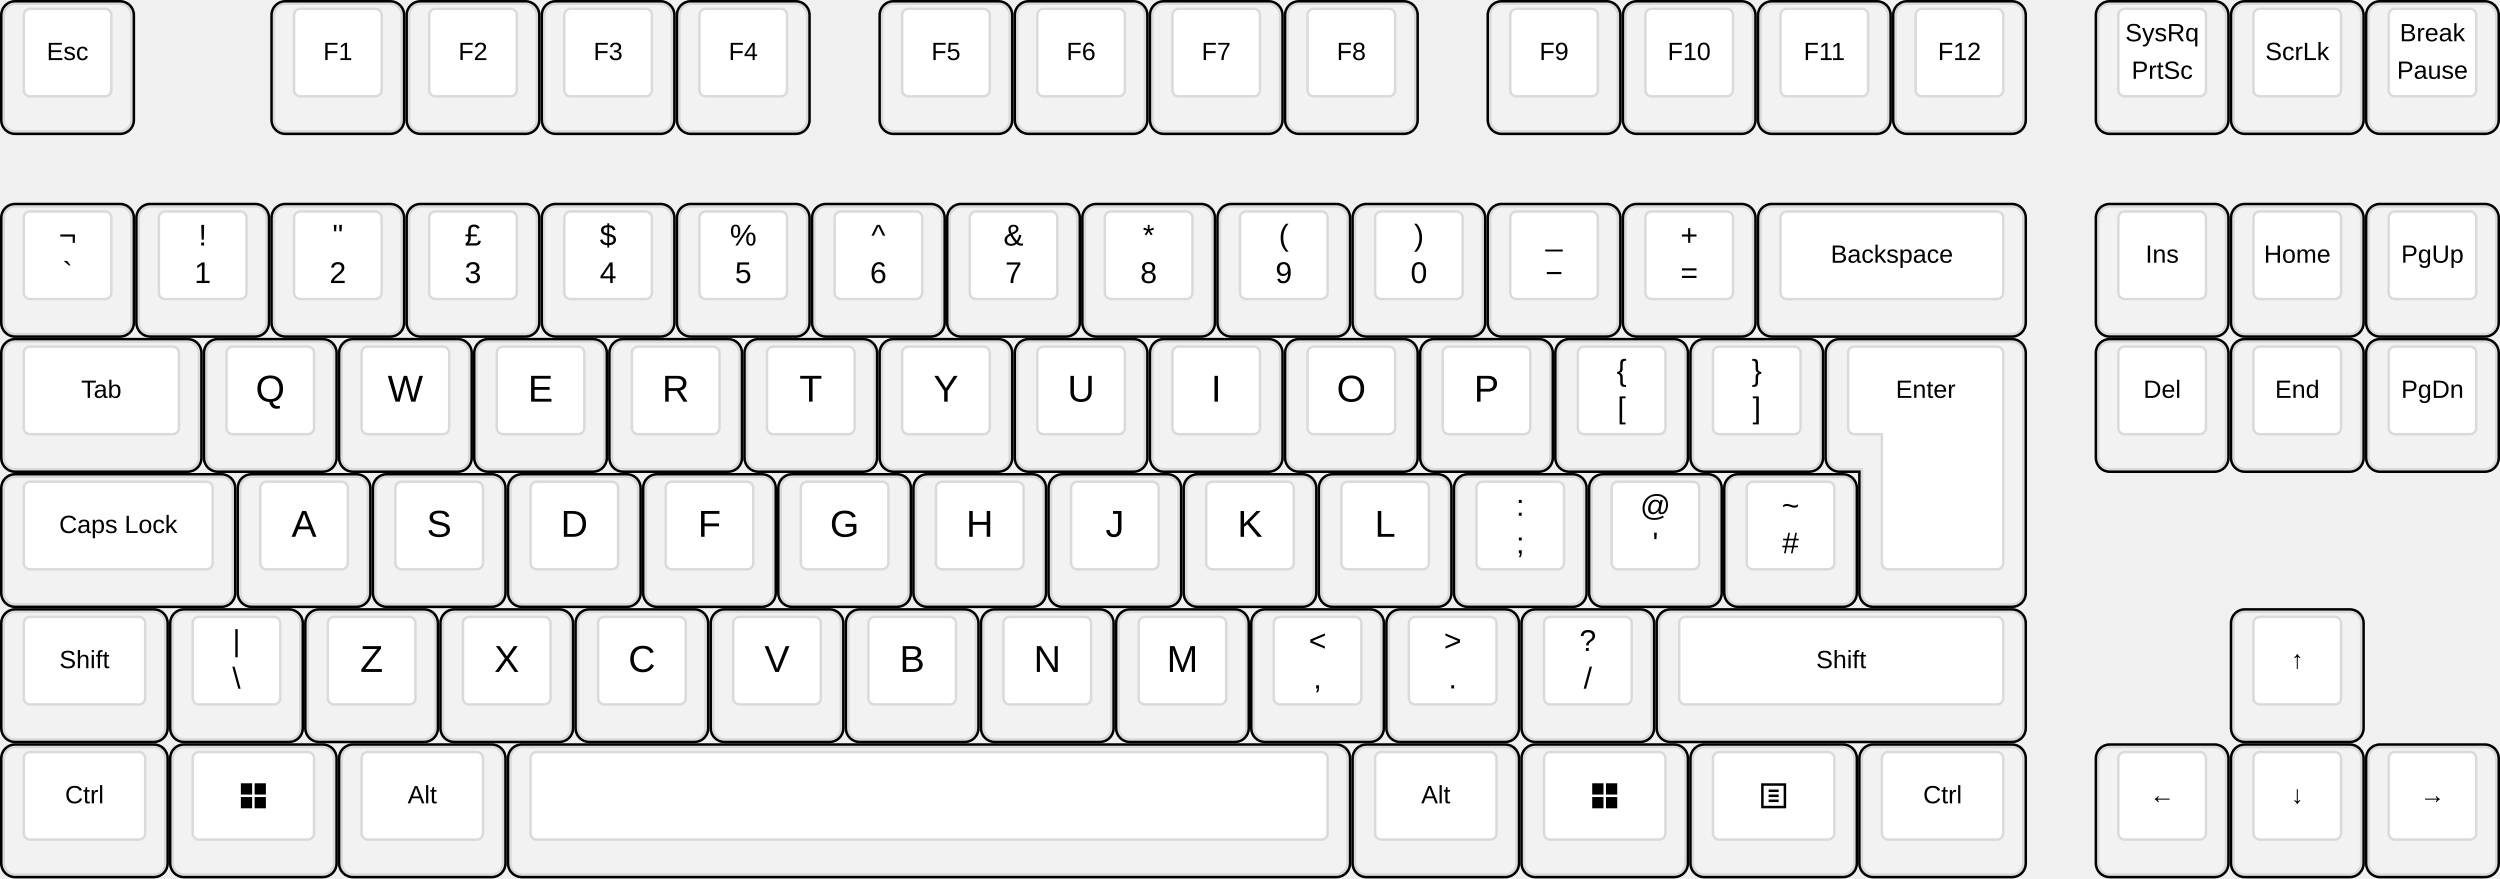
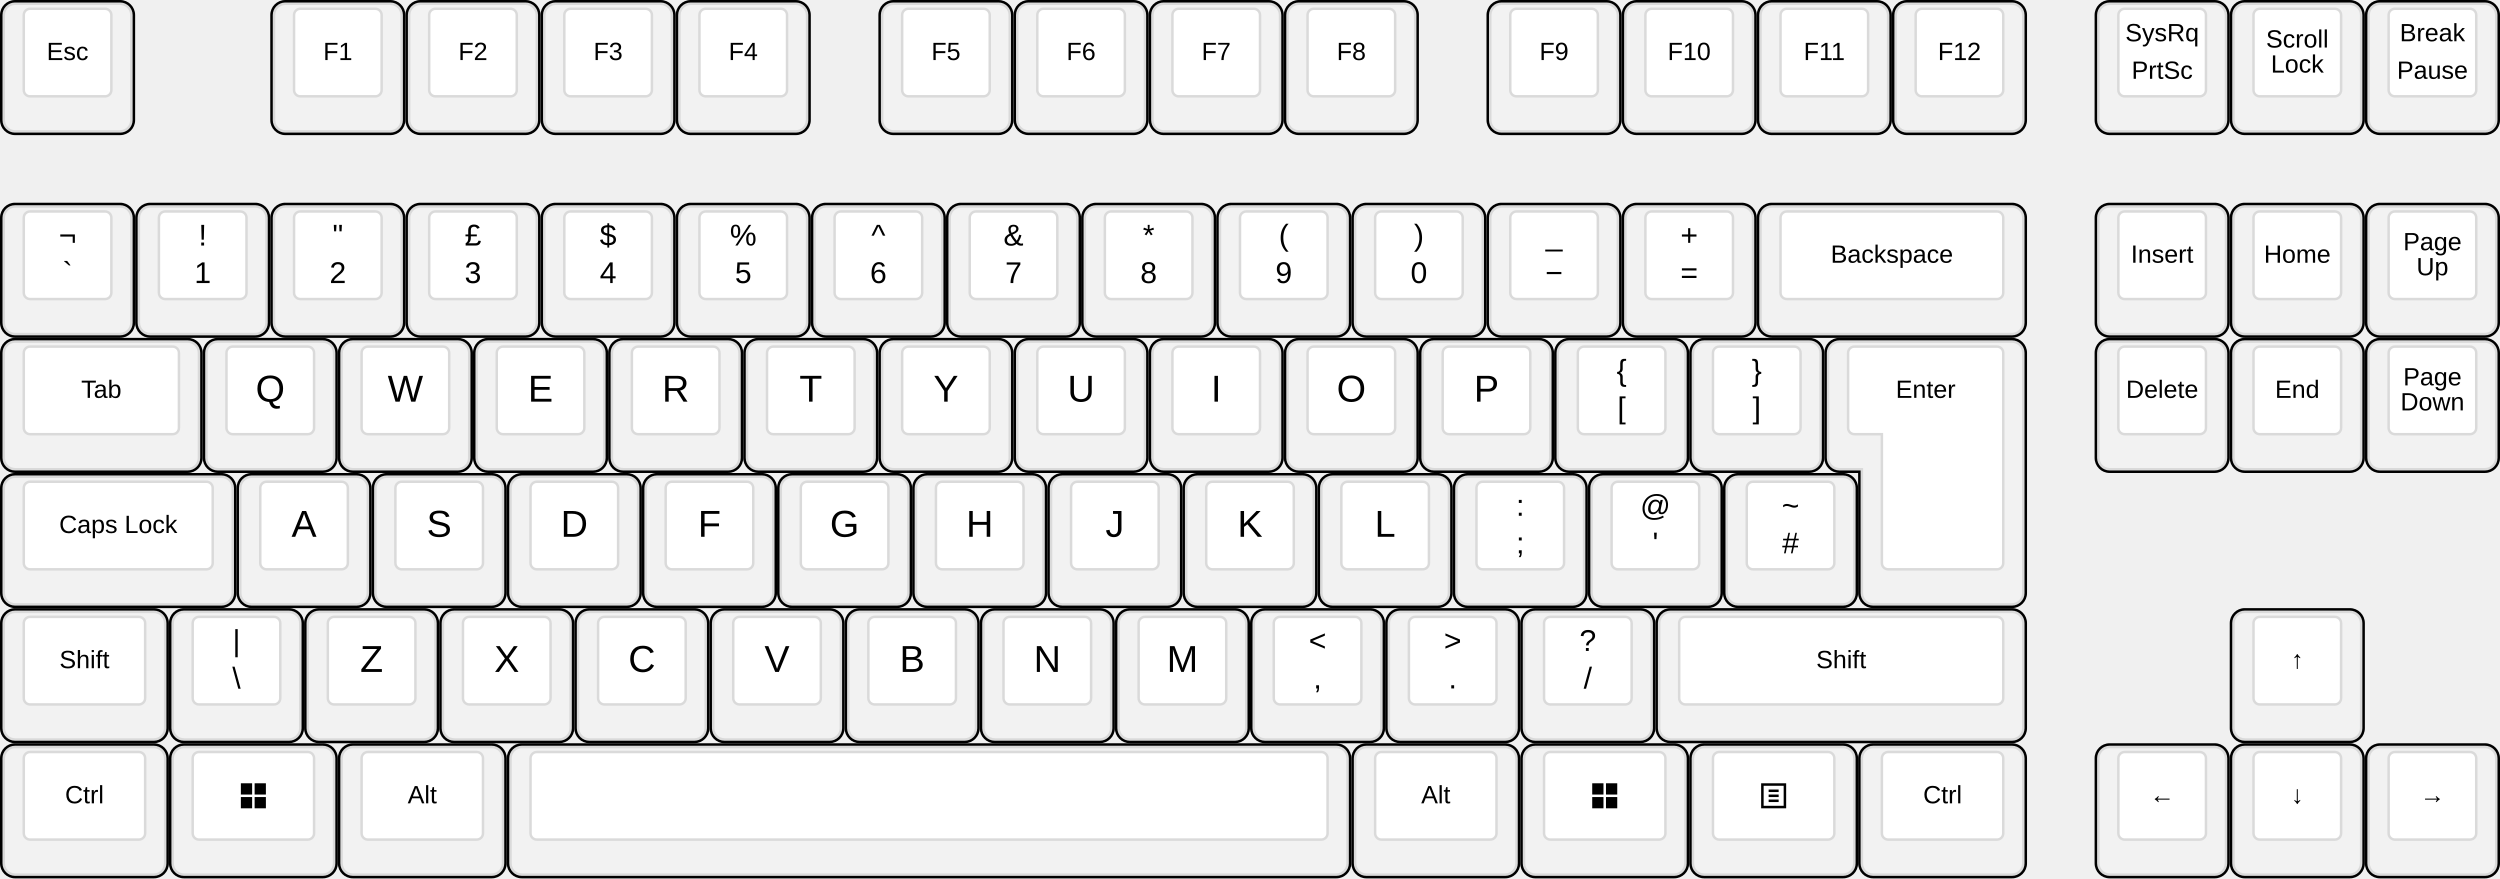
<svg xmlns="http://www.w3.org/2000/svg" xmlns:xlink="http://www.w3.org/1999/xlink" version="1.1" width="999" height="351" viewBox="0 -351 999 351">
  <defs>
    <g id="shape0">
      <path d="M 6 -54 C 2.686 -54 0 -51.314 0 -48 L 0 -6 C 0 -2.686 2.686 0 6 0 L 61.5 0 C 64.814 0 67.5 -2.686 67.5 -6 L 67.5 -48 C 67.5 -51.314 64.814 -54 61.5 -54 Z" fill="#000000" />
      <path d="M 6 -53 C 3.239 -53 1 -50.761 1 -48 L 1 -6 C 1 -3.239 3.239 -1 6 -1 L 61.5 -1 C 64.261 -1 66.5 -3.239 66.5 -6 L 66.5 -48 C 66.5 -50.761 64.261 -53 61.5 -53 Z" fill="#dadada" />
      <path d="M 6 -52 C 3.791 -52 2 -50.209 2 -48 L 2 -6 C 2 -3.791 3.791 -2 6 -2 L 61.5 -2 C 63.709 -2 65.5 -3.791 65.5 -6 L 65.5 -48 C 65.5 -50.209 63.709 -52 61.5 -52 Z" fill="#f2f2f2" />
      <path d="M 12 -51 C 10.343 -51 9 -49.657 9 -48 L 9 -18 C 9 -16.343 10.343 -15 12 -15 L 55.5 -15 C 57.157 -15 58.5 -16.343 58.5 -18 L 58.5 -48 C 58.5 -49.657 57.157 -51 55.5 -51 Z" fill="#dadada" />
      <path d="M 12 -50 C 10.895 -50 10 -49.105 10 -48 L 10 -18 C 10 -16.895 10.895 -16 12 -16 L 55.5 -16 C 56.605 -16 57.5 -16.895 57.5 -18 L 57.5 -48 C 57.5 -49.105 56.605 -50 55.5 -50 Z" fill="#ffffff" />
    </g>
    <g id="shape1">
      <path d="M 6 -54 C 2.686 -54 0 -51.314 0 -48 L 0 -6 C 0 -2.686 2.686 0 6 0 L 331.5 0 C 334.814 0 337.5 -2.686 337.5 -6 L 337.5 -48 C 337.5 -51.314 334.814 -54 331.5 -54 Z" fill="#000000" />
      <path d="M 6 -53 C 3.239 -53 1 -50.761 1 -48 L 1 -6 C 1 -3.239 3.239 -1 6 -1 L 331.5 -1 C 334.261 -1 336.5 -3.239 336.5 -6 L 336.5 -48 C 336.5 -50.761 334.261 -53 331.5 -53 Z" fill="#dadada" />
      <path d="M 6 -52 C 3.791 -52 2 -50.209 2 -48 L 2 -6 C 2 -3.791 3.791 -2 6 -2 L 331.5 -2 C 333.709 -2 335.5 -3.791 335.5 -6 L 335.5 -48 C 335.5 -50.209 333.709 -52 331.5 -52 Z" fill="#f2f2f2" />
      <path d="M 12 -51 C 10.343 -51 9 -49.657 9 -48 L 9 -18 C 9 -16.343 10.343 -15 12 -15 L 325.5 -15 C 327.157 -15 328.5 -16.343 328.5 -18 L 328.5 -48 C 328.5 -49.657 327.157 -51 325.5 -51 Z" fill="#dadada" />
      <path d="M 12 -50 C 10.895 -50 10 -49.105 10 -48 L 10 -18 C 10 -16.895 10.895 -16 12 -16 L 325.5 -16 C 326.605 -16 327.5 -16.895 327.5 -18 L 327.5 -48 C 327.5 -49.105 326.605 -50 325.5 -50 Z" fill="#ffffff" />
    </g>
    <g id="shape2">
      <path d="M 6 -54 C 2.686 -54 0 -51.314 0 -48 L 0 -6 C 0 -2.686 2.686 0 6 0 L 48 0 C 51.314 0 54 -2.686 54 -6 L 54 -48 C 54 -51.314 51.314 -54 48 -54 Z" fill="#000000" />
      <path d="M 6 -53 C 3.239 -53 1 -50.761 1 -48 L 1 -6 C 1 -3.239 3.239 -1 6 -1 L 48 -1 C 50.761 -1 53 -3.239 53 -6 L 53 -48 C 53 -50.761 50.761 -53 48 -53 Z" fill="#dadada" />
      <path d="M 6 -52 C 3.791 -52 2 -50.209 2 -48 L 2 -6 C 2 -3.791 3.791 -2 6 -2 L 48 -2 C 50.209 -2 52 -3.791 52 -6 L 52 -48 C 52 -50.209 50.209 -52 48 -52 Z" fill="#f2f2f2" />
      <path d="M 12 -51 C 10.343 -51 9 -49.657 9 -48 L 9 -18 C 9 -16.343 10.343 -15 12 -15 L 42 -15 C 43.657 -15 45 -16.343 45 -18 L 45 -48 C 45 -49.657 43.657 -51 42 -51 Z" fill="#dadada" />
      <path d="M 12 -50 C 10.895 -50 10 -49.105 10 -48 L 10 -18 C 10 -16.895 10.895 -16 12 -16 L 42 -16 C 43.105 -16 44 -16.895 44 -18 L 44 -48 C 44 -49.105 43.105 -50 42 -50 Z" fill="#ffffff" />
    </g>
    <g id="shape3">
      <path d="M 6 -54 C 2.686 -54 0 -51.314 0 -48 L 0 -6 C 0 -2.686 2.686 0 6 0 L 142.5 0 C 145.814 0 148.5 -2.686 148.5 -6 L 148.5 -48 C 148.5 -51.314 145.814 -54 142.5 -54 Z" fill="#000000" />
      <path d="M 6 -53 C 3.239 -53 1 -50.761 1 -48 L 1 -6 C 1 -3.239 3.239 -1 6 -1 L 142.5 -1 C 145.261 -1 147.5 -3.239 147.5 -6 L 147.5 -48 C 147.5 -50.761 145.261 -53 142.5 -53 Z" fill="#dadada" />
      <path d="M 6 -52 C 3.791 -52 2 -50.209 2 -48 L 2 -6 C 2 -3.791 3.791 -2 6 -2 L 142.5 -2 C 144.709 -2 146.5 -3.791 146.5 -6 L 146.5 -48 C 146.5 -50.209 144.709 -52 142.5 -52 Z" fill="#f2f2f2" />
      <path d="M 12 -51 C 10.343 -51 9 -49.657 9 -48 L 9 -18 C 9 -16.343 10.343 -15 12 -15 L 136.5 -15 C 138.157 -15 139.5 -16.343 139.5 -18 L 139.5 -48 C 139.5 -49.657 138.157 -51 136.5 -51 Z" fill="#dadada" />
      <path d="M 12 -50 C 10.895 -50 10 -49.105 10 -48 L 10 -18 C 10 -16.895 10.895 -16 12 -16 L 136.5 -16 C 137.605 -16 138.5 -16.895 138.5 -18 L 138.5 -48 C 138.5 -49.105 137.605 -50 136.5 -50 Z" fill="#ffffff" />
    </g>
    <g id="shape4">
      <path d="M 6 -54 C 2.686 -54 0 -51.314 0 -48 L 0 -6 C 0 -2.686 2.686 0 6 0 L 88.5 0 C 91.814 0 94.5 -2.686 94.5 -6 L 94.5 -48 C 94.5 -51.314 91.814 -54 88.5 -54 Z" fill="#000000" />
      <path d="M 6 -53 C 3.239 -53 1 -50.761 1 -48 L 1 -6 C 1 -3.239 3.239 -1 6 -1 L 88.5 -1 C 91.261 -1 93.5 -3.239 93.5 -6 L 93.5 -48 C 93.5 -50.761 91.261 -53 88.5 -53 Z" fill="#dadada" />
      <path d="M 6 -52 C 3.791 -52 2 -50.209 2 -48 L 2 -6 C 2 -3.791 3.791 -2 6 -2 L 88.5 -2 C 90.709 -2 92.5 -3.791 92.5 -6 L 92.5 -48 C 92.5 -50.209 90.709 -52 88.5 -52 Z" fill="#f2f2f2" />
      <path d="M 12 -51 C 10.343 -51 9 -49.657 9 -48 L 9 -18 C 9 -16.343 10.343 -15 12 -15 L 82.5 -15 C 84.157 -15 85.5 -16.343 85.5 -18 L 85.5 -48 C 85.5 -49.657 84.157 -51 82.5 -51 Z" fill="#dadada" />
      <path d="M 12 -50 C 10.895 -50 10 -49.105 10 -48 L 10 -18 C 10 -16.895 10.895 -16 12 -16 L 82.5 -16 C 83.605 -16 84.5 -16.895 84.5 -18 L 84.5 -48 C 84.5 -49.105 83.605 -50 82.5 -50 Z" fill="#ffffff" />
    </g>
    <g id="shape5">
      <path d="M -7.5 -108 C -10.814 -108 -13.5 -105.314 -13.5 -102 L -13.5 -60 C -13.5 -56.686 -10.814 -54 -7.5 -54 L 0 -54 L 0 -6 C 0 -2.686 2.686 0 6 0 L 61.5 0 C 64.814 0 67.5 -2.686 67.5 -6 L 67.5 -102 C 67.5 -105.314 64.814 -108 61.5 -108 Z" fill="#000000" />
      <path d="M -7.5 -107 C -10.261 -107 -12.5 -104.761 -12.5 -102 L -12.5 -60 C -12.5 -57.239 -10.261 -55 -7.5 -55 L 1 -55 L 1 -54 L 1 -54 L 1 -6 C 1 -3.239 3.239 -1 6 -1 L 61.5 -1 C 64.261 -1 66.5 -3.239 66.5 -6 L 66.5 -102 C 66.5 -104.761 64.261 -107 61.5 -107 Z" fill="#dadada" />
      <path d="M -7.5 -106 C -9.709 -106 -11.5 -104.209 -11.5 -102 L -11.5 -60 C -11.5 -57.791 -9.709 -56 -7.5 -56 L 2 -56 L 2 -54 L 2 -6 C 2 -3.791 3.791 -2 6 -2 L 61.5 -2 C 63.709 -2 65.5 -3.791 65.5 -6 L 65.5 -102 C 65.5 -104.209 63.709 -106 61.5 -106 Z" fill="#f2f2f2" />
      <path d="M -1.5 -105 C -3.157 -105 -4.5 -103.657 -4.5 -102 L -4.5 -72 C -4.5 -70.343 -3.157 -69 -1.5 -69 L 9 -69 L 9 -60 L 9 -18 C 9 -16.343 10.343 -15 12 -15 L 55.5 -15 C 57.157 -15 58.5 -16.343 58.5 -18 L 58.5 -102 C 58.5 -103.657 57.157 -105 55.5 -105 Z" fill="#dadada" />
      <path d="M -1.5 -104 C -2.605 -104 -3.5 -103.105 -3.5 -102 L -3.5 -72 C -3.5 -70.895 -2.605 -70 -1.5 -70 L 10 -70 L 10 -60 L 10 -18 C 10 -16.895 10.895 -16 12 -16 L 55.5 -16 C 56.605 -16 57.5 -16.895 57.5 -18 L 57.5 -102 C 57.5 -103.105 56.605 -104 55.5 -104 Z" fill="#ffffff" />
    </g>
    <g id="shape6">
      <path d="M 6 -54 C 2.686 -54 0 -51.314 0 -48 L 0 -6 C 0 -2.686 2.686 0 6 0 L 75 0 C 78.314 0 81 -2.686 81 -6 L 81 -48 C 81 -51.314 78.314 -54 75 -54 Z" fill="#000000" />
      <path d="M 6 -53 C 3.239 -53 1 -50.761 1 -48 L 1 -6 C 1 -3.239 3.239 -1 6 -1 L 75 -1 C 77.761 -1 80 -3.239 80 -6 L 80 -48 C 80 -50.761 77.761 -53 75 -53 Z" fill="#dadada" />
      <path d="M 6 -52 C 3.791 -52 2 -50.209 2 -48 L 2 -6 C 2 -3.791 3.791 -2 6 -2 L 75 -2 C 77.209 -2 79 -3.791 79 -6 L 79 -48 C 79 -50.209 77.209 -52 75 -52 Z" fill="#f2f2f2" />
      <path d="M 12 -51 C 10.343 -51 9 -49.657 9 -48 L 9 -18 C 9 -16.343 10.343 -15 12 -15 L 69 -15 C 70.657 -15 72 -16.343 72 -18 L 72 -48 C 72 -49.657 70.657 -51 69 -51 Z" fill="#dadada" />
      <path d="M 12 -50 C 10.895 -50 10 -49.105 10 -48 L 10 -18 C 10 -16.895 10.895 -16 12 -16 L 69 -16 C 70.105 -16 71 -16.895 71 -18 L 71 -48 C 71 -49.105 70.105 -50 69 -50 Z" fill="#ffffff" />
    </g>
    <g id="shape7">
      <path d="M 6 -54 C 2.686 -54 0 -51.314 0 -48 L 0 -6 C 0 -2.686 2.686 0 6 0 L 102 0 C 105.314 0 108 -2.686 108 -6 L 108 -48 C 108 -51.314 105.314 -54 102 -54 Z" fill="#000000" />
      <path d="M 6 -53 C 3.239 -53 1 -50.761 1 -48 L 1 -6 C 1 -3.239 3.239 -1 6 -1 L 102 -1 C 104.761 -1 107 -3.239 107 -6 L 107 -48 C 107 -50.761 104.761 -53 102 -53 Z" fill="#dadada" />
      <path d="M 6 -52 C 3.791 -52 2 -50.209 2 -48 L 2 -6 C 2 -3.791 3.791 -2 6 -2 L 102 -2 C 104.209 -2 106 -3.791 106 -6 L 106 -48 C 106 -50.209 104.209 -52 102 -52 Z" fill="#f2f2f2" />
      <path d="M 12 -51 C 10.343 -51 9 -49.657 9 -48 L 9 -18 C 9 -16.343 10.343 -15 12 -15 L 96 -15 C 97.657 -15 99 -16.343 99 -18 L 99 -48 C 99 -49.657 97.657 -51 96 -51 Z" fill="#dadada" />
      <path d="M 12 -50 C 10.895 -50 10 -49.105 10 -48 L 10 -18 C 10 -16.895 10.895 -16 12 -16 L 96 -16 C 97.105 -16 98 -16.895 98 -18 L 98 -48 C 98 -49.105 97.105 -50 96 -50 Z" fill="#ffffff" />
    </g>
    <path id="path0" d="M 0 0 h 0.45 v 0.45 h -0.45 z M 1 0 v 0.45 h -0.45 v -0.45 z M 1 1 h -0.45 v -0.45 h 0.45 z M 0 1 v -0.45 h 0.45 v 0.45 z" />
    <path id="path1" d="M 0 0 V 1 H 1 V 0 Z M 0.9 0.9 H 0.1 V 0.1 H 0.9 Z M 0.7 0.35 H 0.3 V 0.25 H 0.7 Z M 0.7 0.55 H 0.3 V 0.45 H 0.7 Z M 0.7 0.75 H 0.3 V 0.65 H 0.7 Z" />
  </defs>
  <g class="keyboard">
    <g class="key">
      <use xlink:href="#shape0" transform="translate(0 0)" />
      <text x="33.75" y="-30" text-anchor="middle" font-family="Arial" font-size="10" fill="#000000">Ctrl</text>
    </g>
    <g class="key">
      <use xlink:href="#shape0" transform="translate(67.5 0)" />
      <use xlink:href="#path0" transform="translate(96.25 -38) scale(10 10)" fill="#000000" />
    </g>
    <g class="key">
      <use xlink:href="#shape0" transform="translate(135 0)" />
      <text x="168.75" y="-30" text-anchor="middle" font-family="Arial" font-size="10" fill="#000000">Alt</text>
    </g>
    <g class="key">
      <use xlink:href="#shape1" transform="translate(202.5 0)" />
    </g>
    <g class="key">
      <use xlink:href="#shape0" transform="translate(540 0)" />
      <text x="573.75" y="-30" text-anchor="middle" font-family="Arial" font-size="10" fill="#000000">Alt</text>
    </g>
    <g class="key">
      <use xlink:href="#shape0" transform="translate(607.5 0)" />
      <use xlink:href="#path0" transform="translate(636.25 -38) scale(10 10)" fill="#000000" />
    </g>
    <g class="key">
      <use xlink:href="#shape0" transform="translate(675 0)" />
      <use xlink:href="#path1" transform="translate(703.75 -38) scale(10 10)" fill="#000000" />
    </g>
    <g class="key">
      <use xlink:href="#shape0" transform="translate(742.5 0)" />
      <text x="776.25" y="-30" text-anchor="middle" font-family="Arial" font-size="10" fill="#000000">Ctrl</text>
    </g>
    <g class="key">
      <use xlink:href="#shape2" transform="translate(837 0)" />
      <text x="864" y="-30" text-anchor="middle" font-family="Arial" font-size="10" fill="#000000">←</text>
    </g>
    <g class="key">
      <use xlink:href="#shape2" transform="translate(891 0)" />
      <text x="918" y="-30" text-anchor="middle" font-family="Arial" font-size="10" fill="#000000">↓</text>
    </g>
    <g class="key">
      <use xlink:href="#shape2" transform="translate(945 0)" />
      <text x="972" y="-30" text-anchor="middle" font-family="Arial" font-size="10" fill="#000000">→</text>
    </g>
    <g class="key">
      <use xlink:href="#shape0" transform="translate(0 -54)" />
      <text x="33.75" y="-84" text-anchor="middle" font-family="Arial" font-size="10" fill="#000000">Shift</text>
    </g>
    <g class="key">
      <use xlink:href="#shape2" transform="translate(67.5 -54)" />
      <text x="94.5" y="-75.9" text-anchor="middle" font-family="Arial" font-size="12" fill="#000000">\</text>
      <text x="94.5" y="-90.9" text-anchor="middle" font-family="Arial" font-size="12" fill="#000000">|</text>
    </g>
    <g class="key">
      <use xlink:href="#shape2" transform="translate(121.5 -54)" />
      <text x="148.5" y="-82.5" text-anchor="middle" font-family="Arial" font-size="15" fill="#000000">Z</text>
    </g>
    <g class="key">
      <use xlink:href="#shape2" transform="translate(175.5 -54)" />
      <text x="202.5" y="-82.5" text-anchor="middle" font-family="Arial" font-size="15" fill="#000000">X</text>
    </g>
    <g class="key">
      <use xlink:href="#shape2" transform="translate(229.5 -54)" />
      <text x="256.5" y="-82.5" text-anchor="middle" font-family="Arial" font-size="15" fill="#000000">C</text>
    </g>
    <g class="key">
      <use xlink:href="#shape2" transform="translate(283.5 -54)" />
      <text x="310.5" y="-82.5" text-anchor="middle" font-family="Arial" font-size="15" fill="#000000">V</text>
    </g>
    <g class="key">
      <use xlink:href="#shape2" transform="translate(337.5 -54)" />
      <text x="364.5" y="-82.5" text-anchor="middle" font-family="Arial" font-size="15" fill="#000000">B</text>
    </g>
    <g class="key">
      <use xlink:href="#shape2" transform="translate(391.5 -54)" />
      <text x="418.5" y="-82.5" text-anchor="middle" font-family="Arial" font-size="15" fill="#000000">N</text>
    </g>
    <g class="key">
      <use xlink:href="#shape2" transform="translate(445.5 -54)" />
      <text x="472.5" y="-82.5" text-anchor="middle" font-family="Arial" font-size="15" fill="#000000">M</text>
    </g>
    <g class="key">
      <use xlink:href="#shape2" transform="translate(499.5 -54)" />
      <text x="526.5" y="-75.9" text-anchor="middle" font-family="Arial" font-size="12" fill="#000000">,</text>
      <text x="526.5" y="-90.9" text-anchor="middle" font-family="Arial" font-size="12" fill="#000000">&lt;</text>
    </g>
    <g class="key">
      <use xlink:href="#shape2" transform="translate(553.5 -54)" />
      <text x="580.5" y="-75.9" text-anchor="middle" font-family="Arial" font-size="12" fill="#000000">.</text>
      <text x="580.5" y="-90.9" text-anchor="middle" font-family="Arial" font-size="12" fill="#000000">&gt;</text>
    </g>
    <g class="key">
      <use xlink:href="#shape2" transform="translate(607.5 -54)" />
      <text x="634.5" y="-75.9" text-anchor="middle" font-family="Arial" font-size="12" fill="#000000">/</text>
      <text x="634.5" y="-90.9" text-anchor="middle" font-family="Arial" font-size="12" fill="#000000">?</text>
    </g>
    <g class="key">
      <use xlink:href="#shape3" transform="translate(661.5 -54)" />
      <text x="735.75" y="-84" text-anchor="middle" font-family="Arial" font-size="10" fill="#000000">Shift</text>
    </g>
    <g class="key">
      <use xlink:href="#shape2" transform="translate(891 -54)" />
      <text x="918" y="-84" text-anchor="middle" font-family="Arial" font-size="10" fill="#000000">↑</text>
    </g>
    <g class="key">
      <use xlink:href="#shape4" transform="translate(0 -108)" />
      <text x="47.25" y="-138" text-anchor="middle" font-family="Arial" font-size="10" fill="#000000">Caps Lock</text>
    </g>
    <g class="key">
      <use xlink:href="#shape2" transform="translate(94.5 -108)" />
      <text x="121.5" y="-136.5" text-anchor="middle" font-family="Arial" font-size="15" fill="#000000">A</text>
    </g>
    <g class="key">
      <use xlink:href="#shape2" transform="translate(148.5 -108)" />
      <text x="175.5" y="-136.5" text-anchor="middle" font-family="Arial" font-size="15" fill="#000000">S</text>
    </g>
    <g class="key">
      <use xlink:href="#shape2" transform="translate(202.5 -108)" />
      <text x="229.5" y="-136.5" text-anchor="middle" font-family="Arial" font-size="15" fill="#000000">D</text>
    </g>
    <g class="key">
      <use xlink:href="#shape2" transform="translate(256.5 -108)" />
      <text x="283.5" y="-136.5" text-anchor="middle" font-family="Arial" font-size="15" fill="#000000">F</text>
    </g>
    <g class="key">
      <use xlink:href="#shape2" transform="translate(310.5 -108)" />
      <text x="337.5" y="-136.5" text-anchor="middle" font-family="Arial" font-size="15" fill="#000000">G</text>
    </g>
    <g class="key">
      <use xlink:href="#shape2" transform="translate(364.5 -108)" />
      <text x="391.5" y="-136.5" text-anchor="middle" font-family="Arial" font-size="15" fill="#000000">H</text>
    </g>
    <g class="key">
      <use xlink:href="#shape2" transform="translate(418.5 -108)" />
      <text x="445.5" y="-136.5" text-anchor="middle" font-family="Arial" font-size="15" fill="#000000">J</text>
    </g>
    <g class="key">
      <use xlink:href="#shape2" transform="translate(472.5 -108)" />
      <text x="499.5" y="-136.5" text-anchor="middle" font-family="Arial" font-size="15" fill="#000000">K</text>
    </g>
    <g class="key">
      <use xlink:href="#shape2" transform="translate(526.5 -108)" />
      <text x="553.5" y="-136.5" text-anchor="middle" font-family="Arial" font-size="15" fill="#000000">L</text>
    </g>
    <g class="key">
      <use xlink:href="#shape2" transform="translate(580.5 -108)" />
      <text x="607.5" y="-129.9" text-anchor="middle" font-family="Arial" font-size="12" fill="#000000">;</text>
      <text x="607.5" y="-144.9" text-anchor="middle" font-family="Arial" font-size="12" fill="#000000">:</text>
    </g>
    <g class="key">
      <use xlink:href="#shape2" transform="translate(634.5 -108)" />
      <text x="661.5" y="-129.9" text-anchor="middle" font-family="Arial" font-size="12" fill="#000000">'</text>
      <text x="661.5" y="-144.9" text-anchor="middle" font-family="Arial" font-size="12" fill="#000000">@</text>
    </g>
    <g class="key">
      <use xlink:href="#shape2" transform="translate(688.5 -108)" />
      <text x="715.5" y="-129.9" text-anchor="middle" font-family="Arial" font-size="12" fill="#000000">#</text>
      <text x="715.5" y="-144.9" text-anchor="middle" font-family="Arial" font-size="12" fill="#000000">~</text>
    </g>
    <g class="key">
      <use xlink:href="#shape5" transform="translate(742.5 -108)" />
      <text x="769.5" y="-192" text-anchor="middle" font-family="Arial" font-size="10" fill="#000000">Enter</text>
    </g>
    <g class="key">
      <use xlink:href="#shape6" transform="translate(0 -162)" />
      <text x="40.5" y="-192" text-anchor="middle" font-family="Arial" font-size="10" fill="#000000">Tab</text>
    </g>
    <g class="key">
      <use xlink:href="#shape2" transform="translate(81 -162)" />
      <text x="108" y="-190.5" text-anchor="middle" font-family="Arial" font-size="15" fill="#000000">Q</text>
    </g>
    <g class="key">
      <use xlink:href="#shape2" transform="translate(135 -162)" />
      <text x="162" y="-190.5" text-anchor="middle" font-family="Arial" font-size="15" fill="#000000">W</text>
    </g>
    <g class="key">
      <use xlink:href="#shape2" transform="translate(189 -162)" />
      <text x="216" y="-190.5" text-anchor="middle" font-family="Arial" font-size="15" fill="#000000">E</text>
    </g>
    <g class="key">
      <use xlink:href="#shape2" transform="translate(243 -162)" />
      <text x="270" y="-190.5" text-anchor="middle" font-family="Arial" font-size="15" fill="#000000">R</text>
    </g>
    <g class="key">
      <use xlink:href="#shape2" transform="translate(297 -162)" />
      <text x="324" y="-190.5" text-anchor="middle" font-family="Arial" font-size="15" fill="#000000">T</text>
    </g>
    <g class="key">
      <use xlink:href="#shape2" transform="translate(351 -162)" />
      <text x="378" y="-190.5" text-anchor="middle" font-family="Arial" font-size="15" fill="#000000">Y</text>
    </g>
    <g class="key">
      <use xlink:href="#shape2" transform="translate(405 -162)" />
      <text x="432" y="-190.5" text-anchor="middle" font-family="Arial" font-size="15" fill="#000000">U</text>
    </g>
    <g class="key">
      <use xlink:href="#shape2" transform="translate(459 -162)" />
      <text x="486" y="-190.5" text-anchor="middle" font-family="Arial" font-size="15" fill="#000000">I</text>
    </g>
    <g class="key">
      <use xlink:href="#shape2" transform="translate(513 -162)" />
      <text x="540" y="-190.5" text-anchor="middle" font-family="Arial" font-size="15" fill="#000000">O</text>
    </g>
    <g class="key">
      <use xlink:href="#shape2" transform="translate(567 -162)" />
      <text x="594" y="-190.5" text-anchor="middle" font-family="Arial" font-size="15" fill="#000000">P</text>
    </g>
    <g class="key">
      <use xlink:href="#shape2" transform="translate(621 -162)" />
      <text x="648" y="-183.9" text-anchor="middle" font-family="Arial" font-size="12" fill="#000000">[</text>
      <text x="648" y="-198.9" text-anchor="middle" font-family="Arial" font-size="12" fill="#000000">{</text>
    </g>
    <g class="key">
      <use xlink:href="#shape2" transform="translate(675 -162)" />
      <text x="702" y="-183.9" text-anchor="middle" font-family="Arial" font-size="12" fill="#000000">]</text>
      <text x="702" y="-198.9" text-anchor="middle" font-family="Arial" font-size="12" fill="#000000">}</text>
    </g>
    <g class="key">
      <use xlink:href="#shape2" transform="translate(837 -162)" />
-       <text x="864" y="-192" text-anchor="middle" font-family="Arial" font-size="10" fill="#000000">Del</text>
+       <text x="864" y="-192" text-anchor="middle" font-family="Arial" font-size="10" fill="#000000">Delete</text>
    </g>
    <g class="key">
      <use xlink:href="#shape2" transform="translate(891 -162)" />
      <text x="918" y="-192" text-anchor="middle" font-family="Arial" font-size="10" fill="#000000">End</text>
    </g>
    <g class="key">
      <use xlink:href="#shape2" transform="translate(945 -162)" />
-       <text x="972" y="-192" text-anchor="middle" font-family="Arial" font-size="10" fill="#000000">PgDn</text>
+       <text x="972" y="-197" text-anchor="middle" font-family="Arial" font-size="10" fill="#000000">Page</text>
+       <text x="972" y="-187" text-anchor="middle" font-family="Arial" font-size="10" fill="#000000">Down</text>
    </g>
    <g class="key">
      <use xlink:href="#shape2" transform="translate(0 -216)" />
      <text x="27" y="-237.9" text-anchor="middle" font-family="Arial" font-size="12" fill="#000000">`</text>
      <text x="27" y="-252.9" text-anchor="middle" font-family="Arial" font-size="12" fill="#000000">¬</text>
    </g>
    <g class="key">
      <use xlink:href="#shape2" transform="translate(54 -216)" />
      <text x="81" y="-237.9" text-anchor="middle" font-family="Arial" font-size="12" fill="#000000">1</text>
      <text x="81" y="-252.9" text-anchor="middle" font-family="Arial" font-size="12" fill="#000000">!</text>
    </g>
    <g class="key">
      <use xlink:href="#shape2" transform="translate(108 -216)" />
      <text x="135" y="-237.9" text-anchor="middle" font-family="Arial" font-size="12" fill="#000000">2</text>
      <text x="135" y="-252.9" text-anchor="middle" font-family="Arial" font-size="12" fill="#000000">"</text>
    </g>
    <g class="key">
      <use xlink:href="#shape2" transform="translate(162 -216)" />
      <text x="189" y="-237.9" text-anchor="middle" font-family="Arial" font-size="12" fill="#000000">3</text>
      <text x="189" y="-252.9" text-anchor="middle" font-family="Arial" font-size="12" fill="#000000">£</text>
    </g>
    <g class="key">
      <use xlink:href="#shape2" transform="translate(216 -216)" />
      <text x="243" y="-237.9" text-anchor="middle" font-family="Arial" font-size="12" fill="#000000">4</text>
      <text x="243" y="-252.9" text-anchor="middle" font-family="Arial" font-size="12" fill="#000000">$</text>
    </g>
    <g class="key">
      <use xlink:href="#shape2" transform="translate(270 -216)" />
      <text x="297" y="-237.9" text-anchor="middle" font-family="Arial" font-size="12" fill="#000000">5</text>
      <text x="297" y="-252.9" text-anchor="middle" font-family="Arial" font-size="12" fill="#000000">%</text>
    </g>
    <g class="key">
      <use xlink:href="#shape2" transform="translate(324 -216)" />
      <text x="351" y="-237.9" text-anchor="middle" font-family="Arial" font-size="12" fill="#000000">6</text>
      <text x="351" y="-252.9" text-anchor="middle" font-family="Arial" font-size="12" fill="#000000">^</text>
    </g>
    <g class="key">
      <use xlink:href="#shape2" transform="translate(378 -216)" />
      <text x="405" y="-237.9" text-anchor="middle" font-family="Arial" font-size="12" fill="#000000">7</text>
      <text x="405" y="-252.9" text-anchor="middle" font-family="Arial" font-size="12" fill="#000000">&amp;</text>
    </g>
    <g class="key">
      <use xlink:href="#shape2" transform="translate(432 -216)" />
      <text x="459" y="-237.9" text-anchor="middle" font-family="Arial" font-size="12" fill="#000000">8</text>
      <text x="459" y="-252.9" text-anchor="middle" font-family="Arial" font-size="12" fill="#000000">*</text>
    </g>
    <g class="key">
      <use xlink:href="#shape2" transform="translate(486 -216)" />
      <text x="513" y="-237.9" text-anchor="middle" font-family="Arial" font-size="12" fill="#000000">9</text>
      <text x="513" y="-252.9" text-anchor="middle" font-family="Arial" font-size="12" fill="#000000">(</text>
    </g>
    <g class="key">
      <use xlink:href="#shape2" transform="translate(540 -216)" />
      <text x="567" y="-237.9" text-anchor="middle" font-family="Arial" font-size="12" fill="#000000">0</text>
      <text x="567" y="-252.9" text-anchor="middle" font-family="Arial" font-size="12" fill="#000000">)</text>
    </g>
    <g class="key">
      <use xlink:href="#shape2" transform="translate(594 -216)" />
      <text x="621" y="-237.9" text-anchor="middle" font-family="Arial" font-size="12" fill="#000000">−</text>
      <text x="621" y="-252.9" text-anchor="middle" font-family="Arial" font-size="12" fill="#000000">_</text>
    </g>
    <g class="key">
      <use xlink:href="#shape2" transform="translate(648 -216)" />
      <text x="675" y="-237.9" text-anchor="middle" font-family="Arial" font-size="12" fill="#000000">=</text>
      <text x="675" y="-252.9" text-anchor="middle" font-family="Arial" font-size="12" fill="#000000">+</text>
    </g>
    <g class="key">
      <use xlink:href="#shape7" transform="translate(702 -216)" />
      <text x="756" y="-246" text-anchor="middle" font-family="Arial" font-size="10" fill="#000000">Backspace</text>
    </g>
    <g class="key">
      <use xlink:href="#shape2" transform="translate(837 -216)" />
-       <text x="864" y="-246" text-anchor="middle" font-family="Arial" font-size="10" fill="#000000">Ins</text>
+       <text x="864" y="-246" text-anchor="middle" font-family="Arial" font-size="10" fill="#000000">Insert</text>
    </g>
    <g class="key">
      <use xlink:href="#shape2" transform="translate(891 -216)" />
      <text x="918" y="-246" text-anchor="middle" font-family="Arial" font-size="10" fill="#000000">Home</text>
    </g>
    <g class="key">
      <use xlink:href="#shape2" transform="translate(945 -216)" />
-       <text x="972" y="-246" text-anchor="middle" font-family="Arial" font-size="10" fill="#000000">PgUp</text>
+       <text x="972" y="-251" text-anchor="middle" font-family="Arial" font-size="10" fill="#000000">Page</text>
+       <text x="972" y="-241" text-anchor="middle" font-family="Arial" font-size="10" fill="#000000">Up</text>
    </g>
    <g class="key">
      <use xlink:href="#shape2" transform="translate(0 -297)" />
      <text x="27" y="-327" text-anchor="middle" font-family="Arial" font-size="10" fill="#000000">Esc</text>
    </g>
    <g class="key">
      <use xlink:href="#shape2" transform="translate(108 -297)" />
      <text x="135" y="-327" text-anchor="middle" font-family="Arial" font-size="10" fill="#000000">F1</text>
    </g>
    <g class="key">
      <use xlink:href="#shape2" transform="translate(162 -297)" />
      <text x="189" y="-327" text-anchor="middle" font-family="Arial" font-size="10" fill="#000000">F2</text>
    </g>
    <g class="key">
      <use xlink:href="#shape2" transform="translate(216 -297)" />
      <text x="243" y="-327" text-anchor="middle" font-family="Arial" font-size="10" fill="#000000">F3</text>
    </g>
    <g class="key">
      <use xlink:href="#shape2" transform="translate(270 -297)" />
      <text x="297" y="-327" text-anchor="middle" font-family="Arial" font-size="10" fill="#000000">F4</text>
    </g>
    <g class="key">
      <use xlink:href="#shape2" transform="translate(351 -297)" />
      <text x="378" y="-327" text-anchor="middle" font-family="Arial" font-size="10" fill="#000000">F5</text>
    </g>
    <g class="key">
      <use xlink:href="#shape2" transform="translate(405 -297)" />
      <text x="432" y="-327" text-anchor="middle" font-family="Arial" font-size="10" fill="#000000">F6</text>
    </g>
    <g class="key">
      <use xlink:href="#shape2" transform="translate(459 -297)" />
      <text x="486" y="-327" text-anchor="middle" font-family="Arial" font-size="10" fill="#000000">F7</text>
    </g>
    <g class="key">
      <use xlink:href="#shape2" transform="translate(513 -297)" />
      <text x="540" y="-327" text-anchor="middle" font-family="Arial" font-size="10" fill="#000000">F8</text>
    </g>
    <g class="key">
      <use xlink:href="#shape2" transform="translate(594 -297)" />
      <text x="621" y="-327" text-anchor="middle" font-family="Arial" font-size="10" fill="#000000">F9</text>
    </g>
    <g class="key">
      <use xlink:href="#shape2" transform="translate(648 -297)" />
      <text x="675" y="-327" text-anchor="middle" font-family="Arial" font-size="10" fill="#000000">F10</text>
    </g>
    <g class="key">
      <use xlink:href="#shape2" transform="translate(702 -297)" />
      <text x="729" y="-327" text-anchor="middle" font-family="Arial" font-size="10" fill="#000000">F11</text>
    </g>
    <g class="key">
      <use xlink:href="#shape2" transform="translate(756 -297)" />
      <text x="783" y="-327" text-anchor="middle" font-family="Arial" font-size="10" fill="#000000">F12</text>
    </g>
    <g class="key">
      <use xlink:href="#shape2" transform="translate(837 -297)" />
      <text x="864" y="-319.5" text-anchor="middle" font-family="Arial" font-size="10" fill="#000000">PrtSc</text>
      <text x="864" y="-334.5" text-anchor="middle" font-family="Arial" font-size="10" fill="#000000">SysRq</text>
    </g>
    <g class="key">
      <use xlink:href="#shape2" transform="translate(891 -297)" />
-       <text x="918" y="-327" text-anchor="middle" font-family="Arial" font-size="10" fill="#000000">ScrLk</text>
+       <text x="918" y="-332" text-anchor="middle" font-family="Arial" font-size="10" fill="#000000">Scroll</text>
+       <text x="918" y="-322" text-anchor="middle" font-family="Arial" font-size="10" fill="#000000">Lock</text>
    </g>
    <g class="key">
      <use xlink:href="#shape2" transform="translate(945 -297)" />
      <text x="972" y="-319.5" text-anchor="middle" font-family="Arial" font-size="10" fill="#000000">Pause</text>
      <text x="972" y="-334.5" text-anchor="middle" font-family="Arial" font-size="10" fill="#000000">Break</text>
    </g>
  </g>
</svg>
